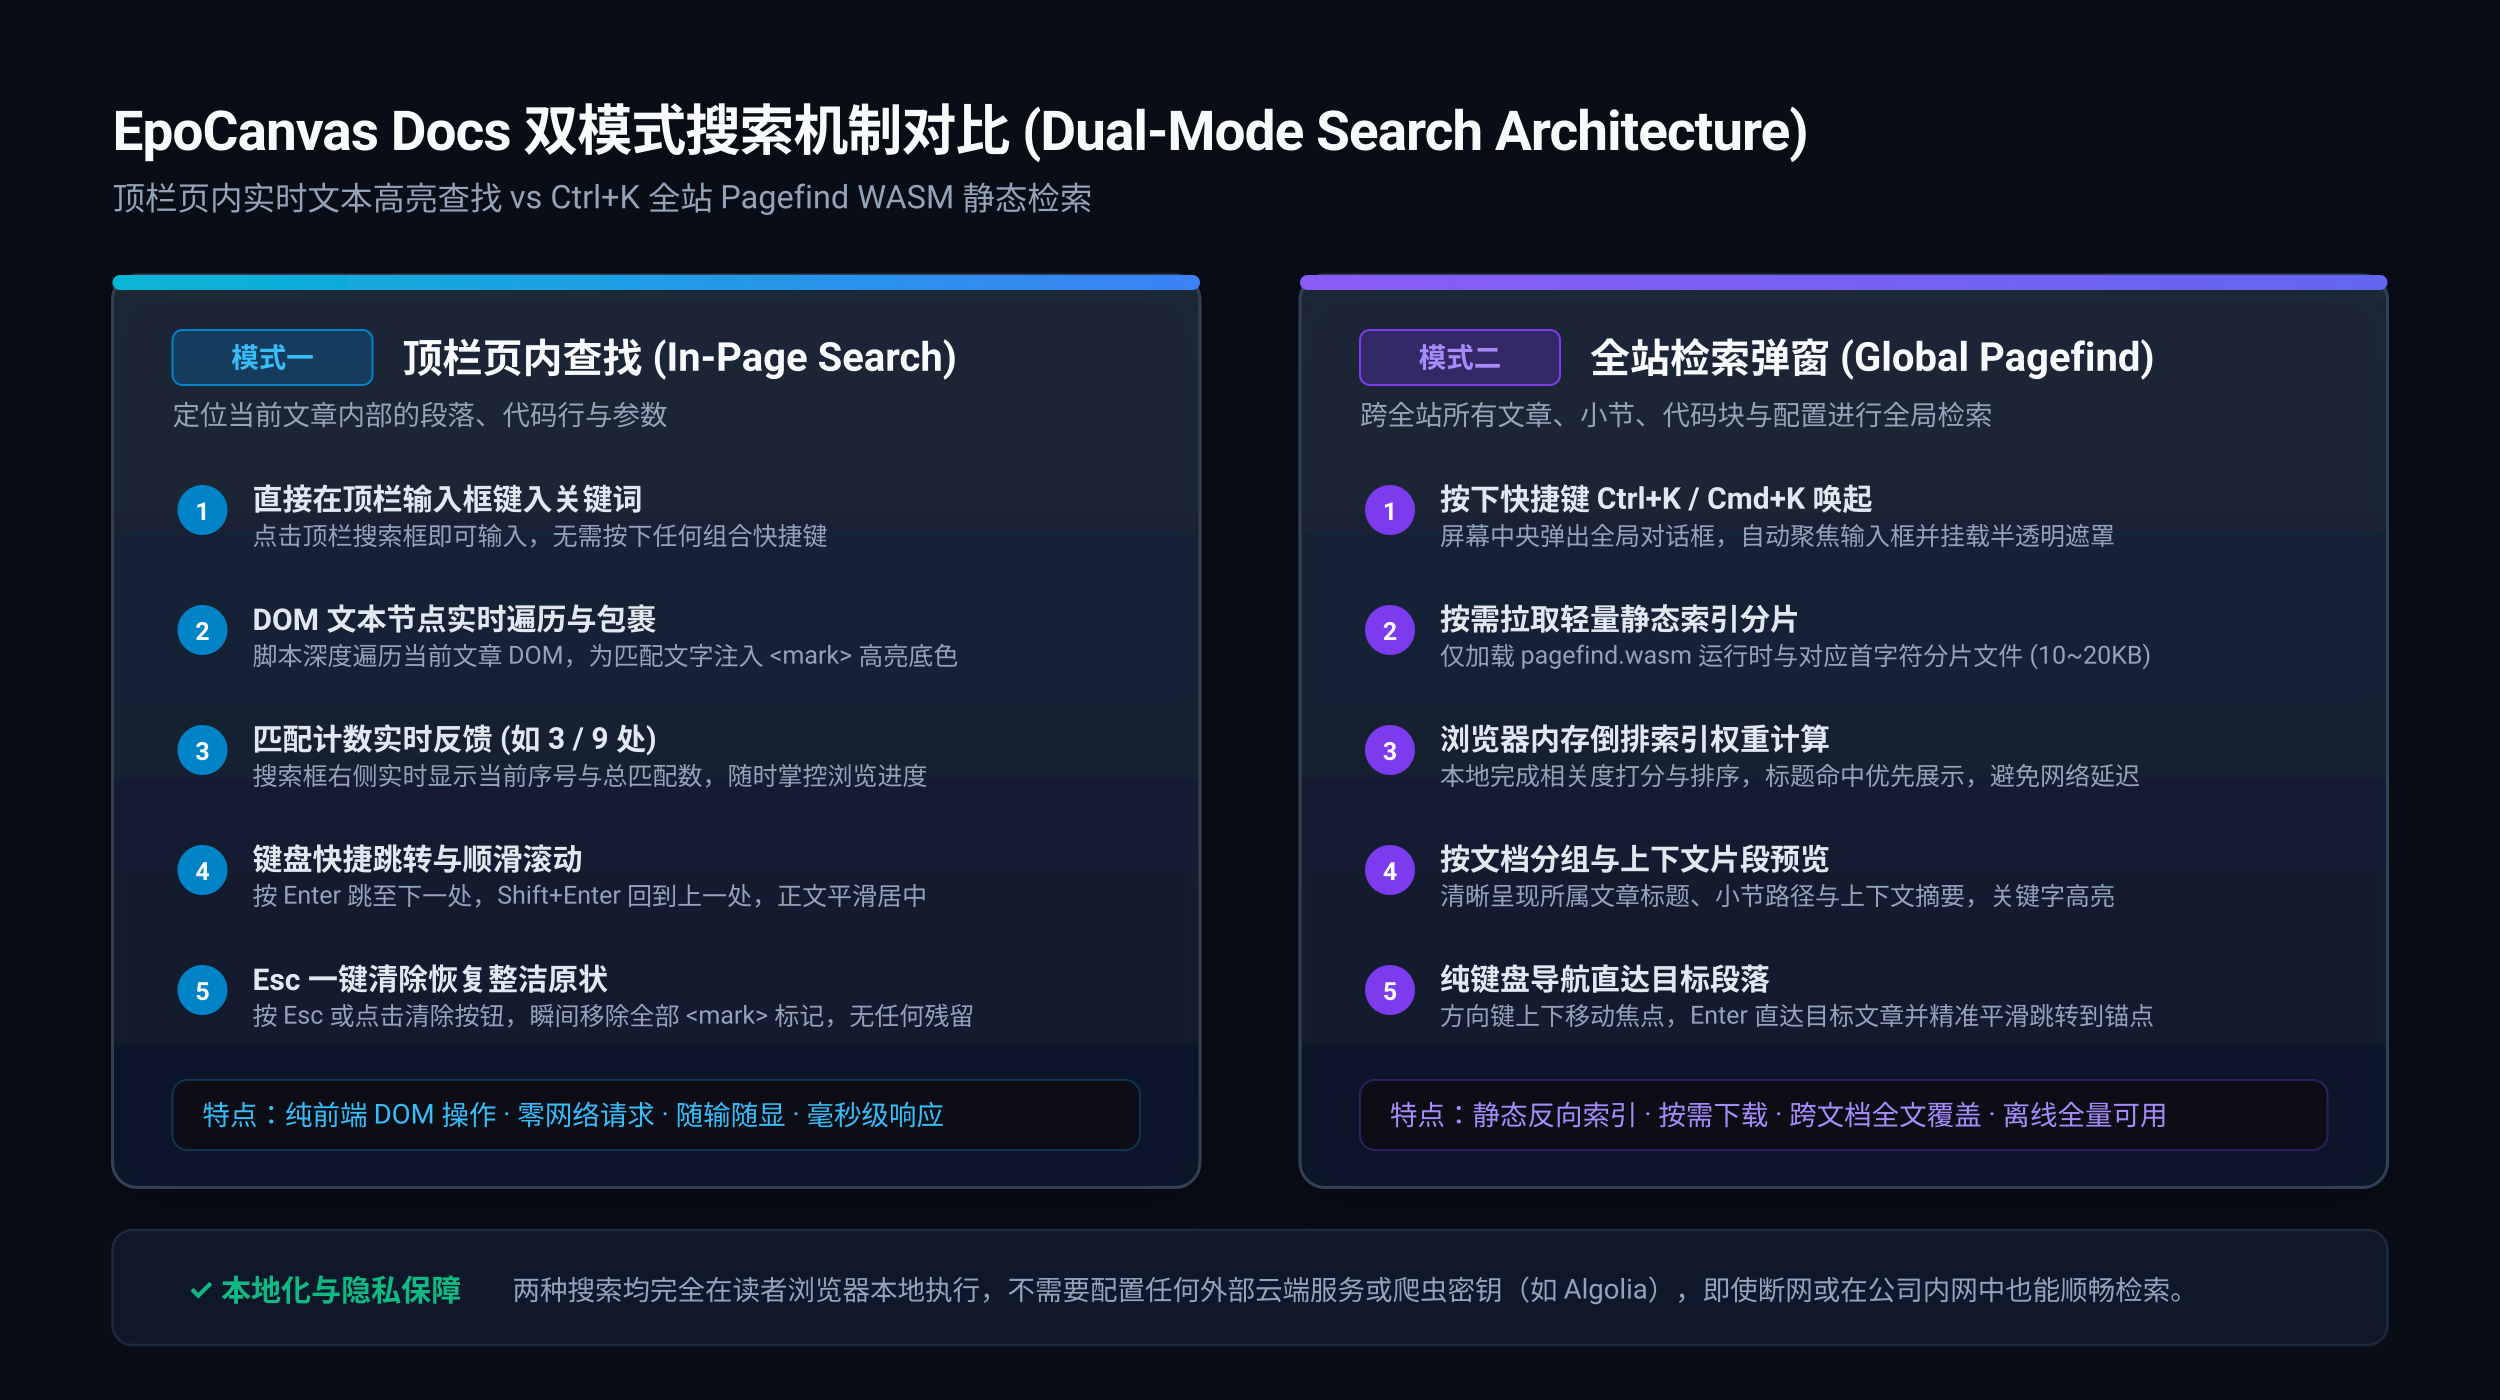
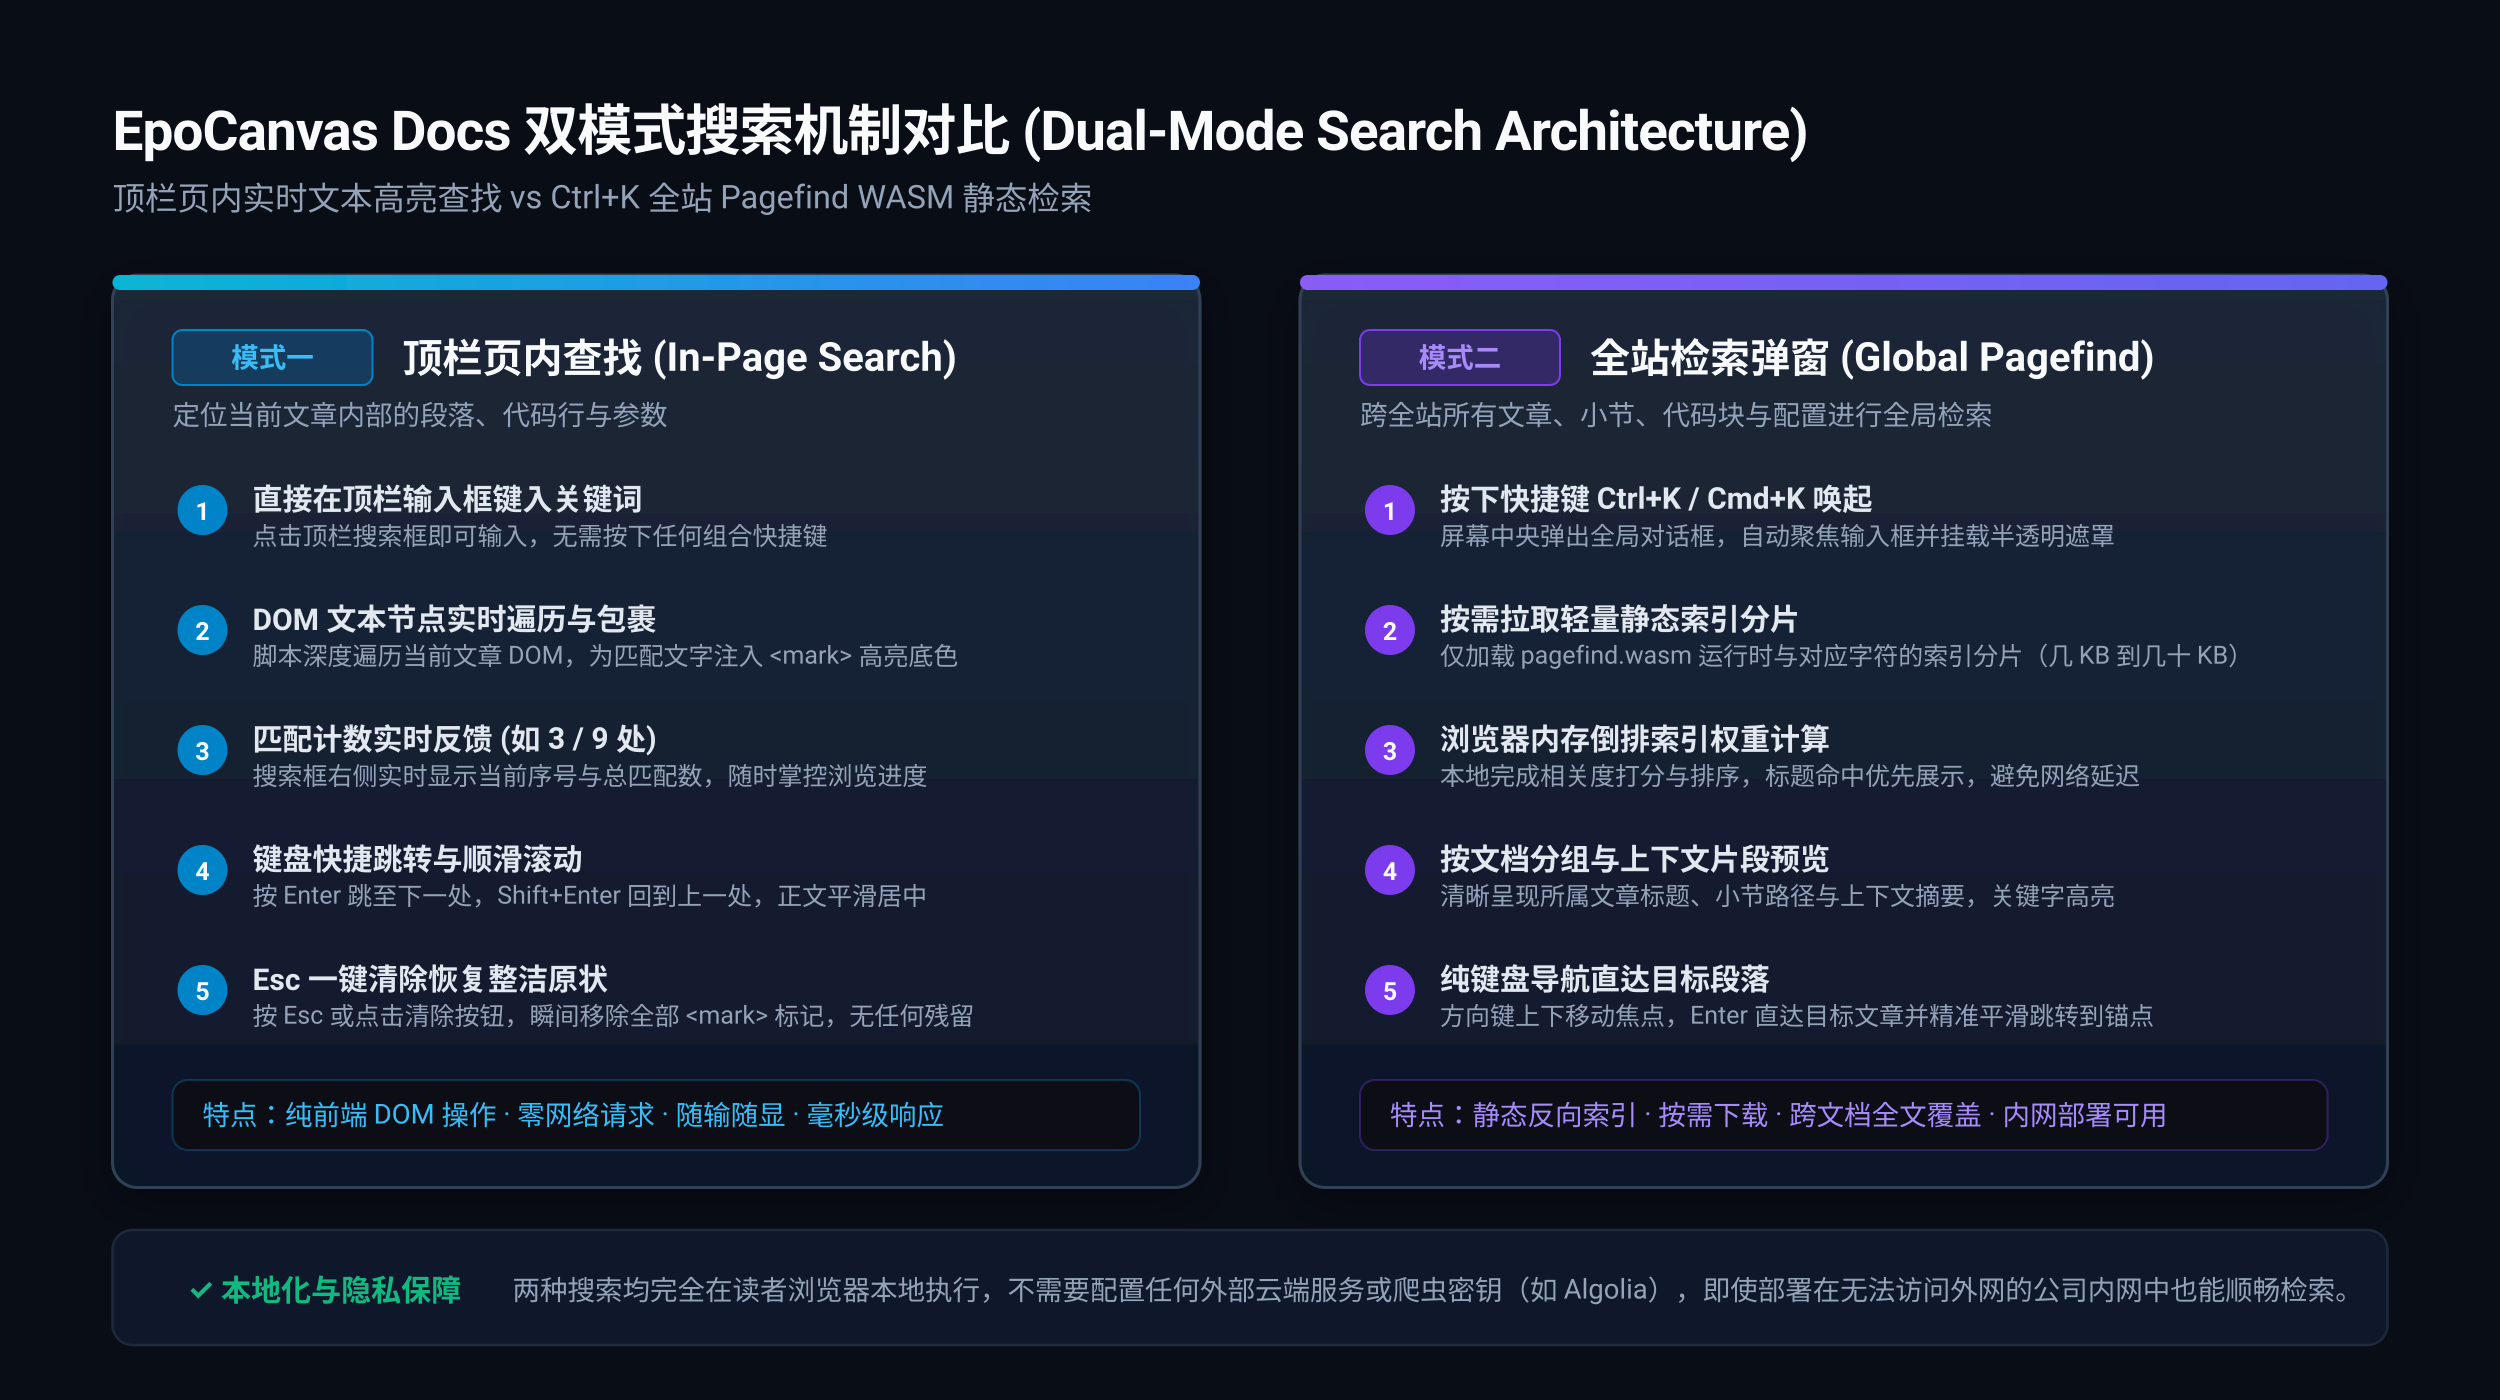
<svg xmlns="http://www.w3.org/2000/svg" viewBox="0 0 1000 560" width="100%" height="100%" style="background:#090d16; font-family:-apple-system,BlinkMacSystemFont,'Segoe UI',Roboto,Helvetica,Arial,sans-serif;">
  <defs>
    <linearGradient id="sf-card" x1="0%" y1="0%" x2="0%" y2="100%">
      <stop offset="0%" stop-color="#1e293b" stop-opacity="0.95" />
      <stop offset="100%" stop-color="#0f172a" stop-opacity="0.95" />
    </linearGradient>
    <linearGradient id="grad-teal-blue" x1="0%" y1="0%" x2="100%" y2="0%">
      <stop offset="0%" stop-color="#06b6d4" />
      <stop offset="100%" stop-color="#3b82f6" />
    </linearGradient>
    <linearGradient id="grad-purple-indigo" x1="0%" y1="0%" x2="100%" y2="0%">
      <stop offset="0%" stop-color="#8b5cf6" />
      <stop offset="100%" stop-color="#6366f1" />
    </linearGradient>
    <filter id="sf-shadow" x="-5%" y="-5%" width="110%" height="110%">
      <feDropShadow dx="0" dy="6" stdDeviation="10" flood-color="#000000" flood-opacity="0.4" />
    </filter>
  </defs>
  <rect width="1000" height="560" fill="#090d16" />
  <g transform="translate(45, 36)">
    <text x="0" y="24" fill="#f8fafc" font-size="22" font-weight="700" letter-spacing="-0.4">EpoCanvas Docs 双模式搜索机制对比 (Dual-Mode Search Architecture)</text>
    <text x="0" y="48" fill="#94a3b8" font-size="13">顶栏页内实时文本高亮查找 vs Ctrl+K 全站 Pagefind WASM 静态检索</text>
  </g>
  <g transform="translate(45, 110)" filter="url(#sf-shadow)">
    <rect width="435" height="365" rx="10" fill="url(#sf-card)" stroke="#334155" stroke-width="1.2" />
    <rect width="435" height="6" rx="3" fill="url(#grad-teal-blue)" />
    <g transform="translate(24, 22)">
      <rect width="80" height="22" rx="4" fill="#0284c7" fill-opacity="0.25" stroke="#0284c7" stroke-width="0.8" />
      <text x="40" y="15" fill="#38bdf8" font-size="11" font-weight="700" text-anchor="middle">模式一</text>
      <text x="92" y="17" fill="#f8fafc" font-size="16" font-weight="700">顶栏页内查找 (In-Page Search)</text>
      <text x="0" y="38" fill="#94a3b8" font-size="11">定位当前文章内部的段落、代码行与参数</text>
    </g>
    <g transform="translate(24, 80)">
      <g transform="translate(0, 0)">
        <circle cx="12" cy="14" r="10" fill="#0284c7" />
        <text x="12" y="18" fill="#f8fafc" font-size="10" font-weight="700" text-anchor="middle">1</text>
        <text x="32" y="14" fill="#e2e8f0" font-size="12" font-weight="600">直接在顶栏输入框键入关键词</text>
        <text x="32" y="28" fill="#94a3b8" font-size="10">点击顶栏搜索框即可输入，无需按下任何组合快捷键</text>
      </g>
      <g transform="translate(0, 48)">
        <circle cx="12" cy="14" r="10" fill="#0284c7" />
        <text x="12" y="18" fill="#f8fafc" font-size="10" font-weight="700" text-anchor="middle">2</text>
        <text x="32" y="14" fill="#e2e8f0" font-size="12" font-weight="600">DOM 文本节点实时遍历与包裹</text>
        <text x="32" y="28" fill="#94a3b8" font-size="10">脚本深度遍历当前文章 DOM，为匹配文字注入 &lt;mark&gt; 高亮底色</text>
      </g>
      <g transform="translate(0, 96)">
        <circle cx="12" cy="14" r="10" fill="#0284c7" />
        <text x="12" y="18" fill="#f8fafc" font-size="10" font-weight="700" text-anchor="middle">3</text>
        <text x="32" y="14" fill="#e2e8f0" font-size="12" font-weight="600">匹配计数实时反馈 (如 3 / 9 处)</text>
        <text x="32" y="28" fill="#94a3b8" font-size="10">搜索框右侧实时显示当前序号与总匹配数，随时掌控浏览进度</text>
      </g>
      <g transform="translate(0, 144)">
        <circle cx="12" cy="14" r="10" fill="#0284c7" />
        <text x="12" y="18" fill="#f8fafc" font-size="10" font-weight="700" text-anchor="middle">4</text>
        <text x="32" y="14" fill="#e2e8f0" font-size="12" font-weight="600">键盘快捷跳转与顺滑滚动</text>
        <text x="32" y="28" fill="#94a3b8" font-size="10">按 Enter 跳至下一处，Shift+Enter 回到上一处，正文平滑居中</text>
      </g>
      <g transform="translate(0, 192)">
        <circle cx="12" cy="14" r="10" fill="#0284c7" />
        <text x="12" y="18" fill="#f8fafc" font-size="10" font-weight="700" text-anchor="middle">5</text>
        <text x="32" y="14" fill="#e2e8f0" font-size="12" font-weight="600">Esc 一键清除恢复整洁原状</text>
        <text x="32" y="28" fill="#94a3b8" font-size="10">按 Esc 或点击清除按钮，瞬间移除全部 &lt;mark&gt; 标记，无任何残留</text>
      </g>
    </g>
    <rect x="24" y="322" width="387" height="28" rx="6" fill="#0b0f19" stroke="#0284c7" stroke-opacity="0.3" stroke-width="0.8" />
    <text x="36" y="340" fill="#38bdf8" font-size="11">特点：纯前端 DOM 操作 · 零网络请求 · 随输随显 · 毫秒级响应</text>
  </g>
  <g transform="translate(520, 110)" filter="url(#sf-shadow)">
    <rect width="435" height="365" rx="10" fill="url(#sf-card)" stroke="#334155" stroke-width="1.2" />
    <rect width="435" height="6" rx="3" fill="url(#grad-purple-indigo)" />
    <g transform="translate(24, 22)">
      <rect width="80" height="22" rx="4" fill="#7c3aed" fill-opacity="0.25" stroke="#7c3aed" stroke-width="0.8" />
      <text x="40" y="15" fill="#a78bfa" font-size="11" font-weight="700" text-anchor="middle">模式二</text>
      <text x="92" y="17" fill="#f8fafc" font-size="16" font-weight="700">全站检索弹窗 (Global Pagefind)</text>
      <text x="0" y="38" fill="#94a3b8" font-size="11">跨全站所有文章、小节、代码块与配置进行全局检索</text>
    </g>
    <g transform="translate(24, 80)">
      <g transform="translate(0, 0)">
        <circle cx="12" cy="14" r="10" fill="#7c3aed" />
        <text x="12" y="18" fill="#f8fafc" font-size="10" font-weight="700" text-anchor="middle">1</text>
        <text x="32" y="14" fill="#e2e8f0" font-size="12" font-weight="600">按下快捷键 Ctrl+K / Cmd+K 唤起</text>
        <text x="32" y="28" fill="#94a3b8" font-size="10">屏幕中央弹出全局对话框，自动聚焦输入框并挂载半透明遮罩</text>
      </g>
      <g transform="translate(0, 48)">
        <circle cx="12" cy="14" r="10" fill="#7c3aed" />
        <text x="12" y="18" fill="#f8fafc" font-size="10" font-weight="700" text-anchor="middle">2</text>
        <text x="32" y="14" fill="#e2e8f0" font-size="12" font-weight="600">按需拉取轻量静态索引分片</text>
-         <text x="32" y="28" fill="#94a3b8" font-size="10">仅加载 pagefind.wasm 运行时与对应首字符分片文件 (10~20KB)</text>
+         <text x="32" y="28" fill="#94a3b8" font-size="10">仅加载 pagefind.wasm 运行时与对应字符的索引分片（几 KB 到几十 KB）</text>
      </g>
      <g transform="translate(0, 96)">
        <circle cx="12" cy="14" r="10" fill="#7c3aed" />
        <text x="12" y="18" fill="#f8fafc" font-size="10" font-weight="700" text-anchor="middle">3</text>
        <text x="32" y="14" fill="#e2e8f0" font-size="12" font-weight="600">浏览器内存倒排索引权重计算</text>
        <text x="32" y="28" fill="#94a3b8" font-size="10">本地完成相关度打分与排序，标题命中优先展示，避免网络延迟</text>
      </g>
      <g transform="translate(0, 144)">
        <circle cx="12" cy="14" r="10" fill="#7c3aed" />
        <text x="12" y="18" fill="#f8fafc" font-size="10" font-weight="700" text-anchor="middle">4</text>
        <text x="32" y="14" fill="#e2e8f0" font-size="12" font-weight="600">按文档分组与上下文片段预览</text>
        <text x="32" y="28" fill="#94a3b8" font-size="10">清晰呈现所属文章标题、小节路径与上下文摘要，关键字高亮</text>
      </g>
      <g transform="translate(0, 192)">
        <circle cx="12" cy="14" r="10" fill="#7c3aed" />
        <text x="12" y="18" fill="#f8fafc" font-size="10" font-weight="700" text-anchor="middle">5</text>
        <text x="32" y="14" fill="#e2e8f0" font-size="12" font-weight="600">纯键盘导航直达目标段落</text>
        <text x="32" y="28" fill="#94a3b8" font-size="10">方向键上下移动焦点，Enter 直达目标文章并精准平滑跳转到锚点</text>
      </g>
    </g>
    <rect x="24" y="322" width="387" height="28" rx="6" fill="#0b0f19" stroke="#7c3aed" stroke-opacity="0.3" stroke-width="0.8" />
-     <text x="36" y="340" fill="#a78bfa" font-size="11">特点：静态反向索引 · 按需下载 · 跨文档全文覆盖 · 离线全量可用</text>
+     <text x="36" y="340" fill="#a78bfa" font-size="11">特点：静态反向索引 · 按需下载 · 跨文档全文覆盖 · 内网部署可用</text>
  </g>
  <g transform="translate(45, 492)">
    <rect width="910" height="46" rx="8" fill="#0f172a" stroke="#1e293b" stroke-width="1" />
    <text x="30" y="28" fill="#10b981" font-size="12" font-weight="700">✓ 本地化与隐私保障</text>
-     <text x="160" y="28" fill="#94a3b8" font-size="11">两种搜索均完全在读者浏览器本地执行，不需要配置任何外部云端服务或爬虫密钥（如 Algolia），即使断网或在公司内网中也能顺畅检索。</text>
+     <text x="160" y="28" fill="#94a3b8" font-size="11">两种搜索均完全在读者浏览器本地执行，不需要配置任何外部云端服务或爬虫密钥（如 Algolia），即使部署在无法访问外网的公司内网中也能顺畅检索。</text>
  </g>
</svg>
